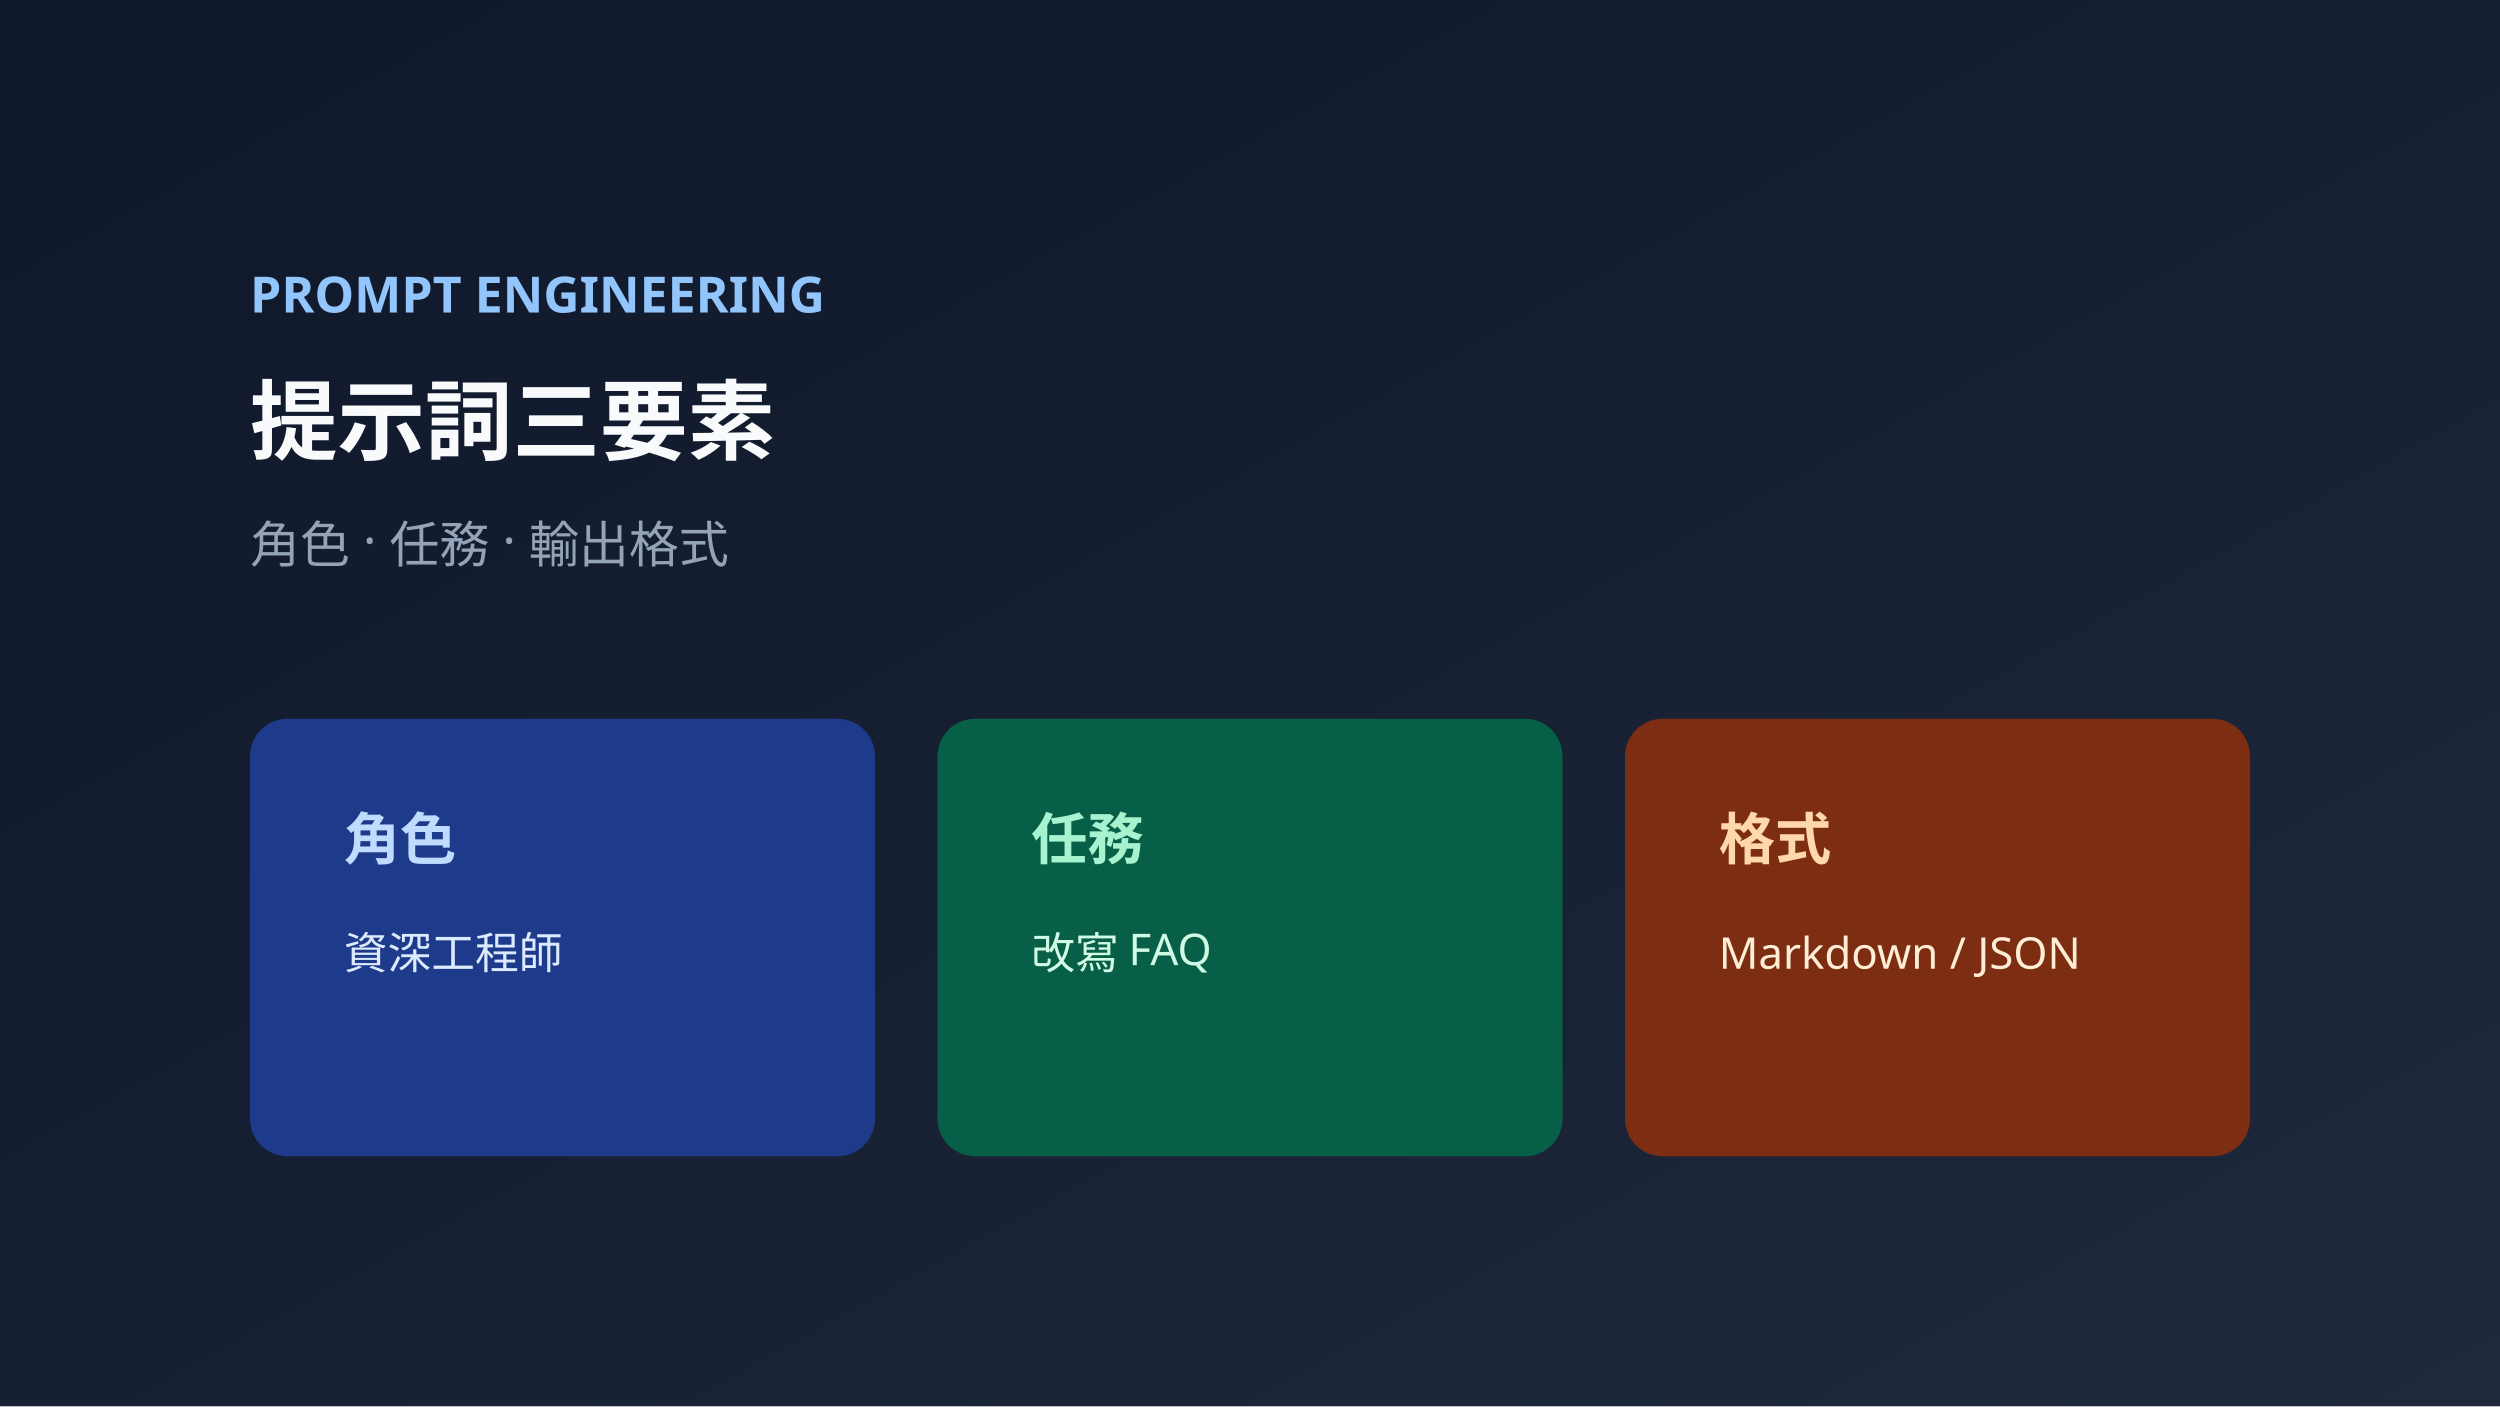
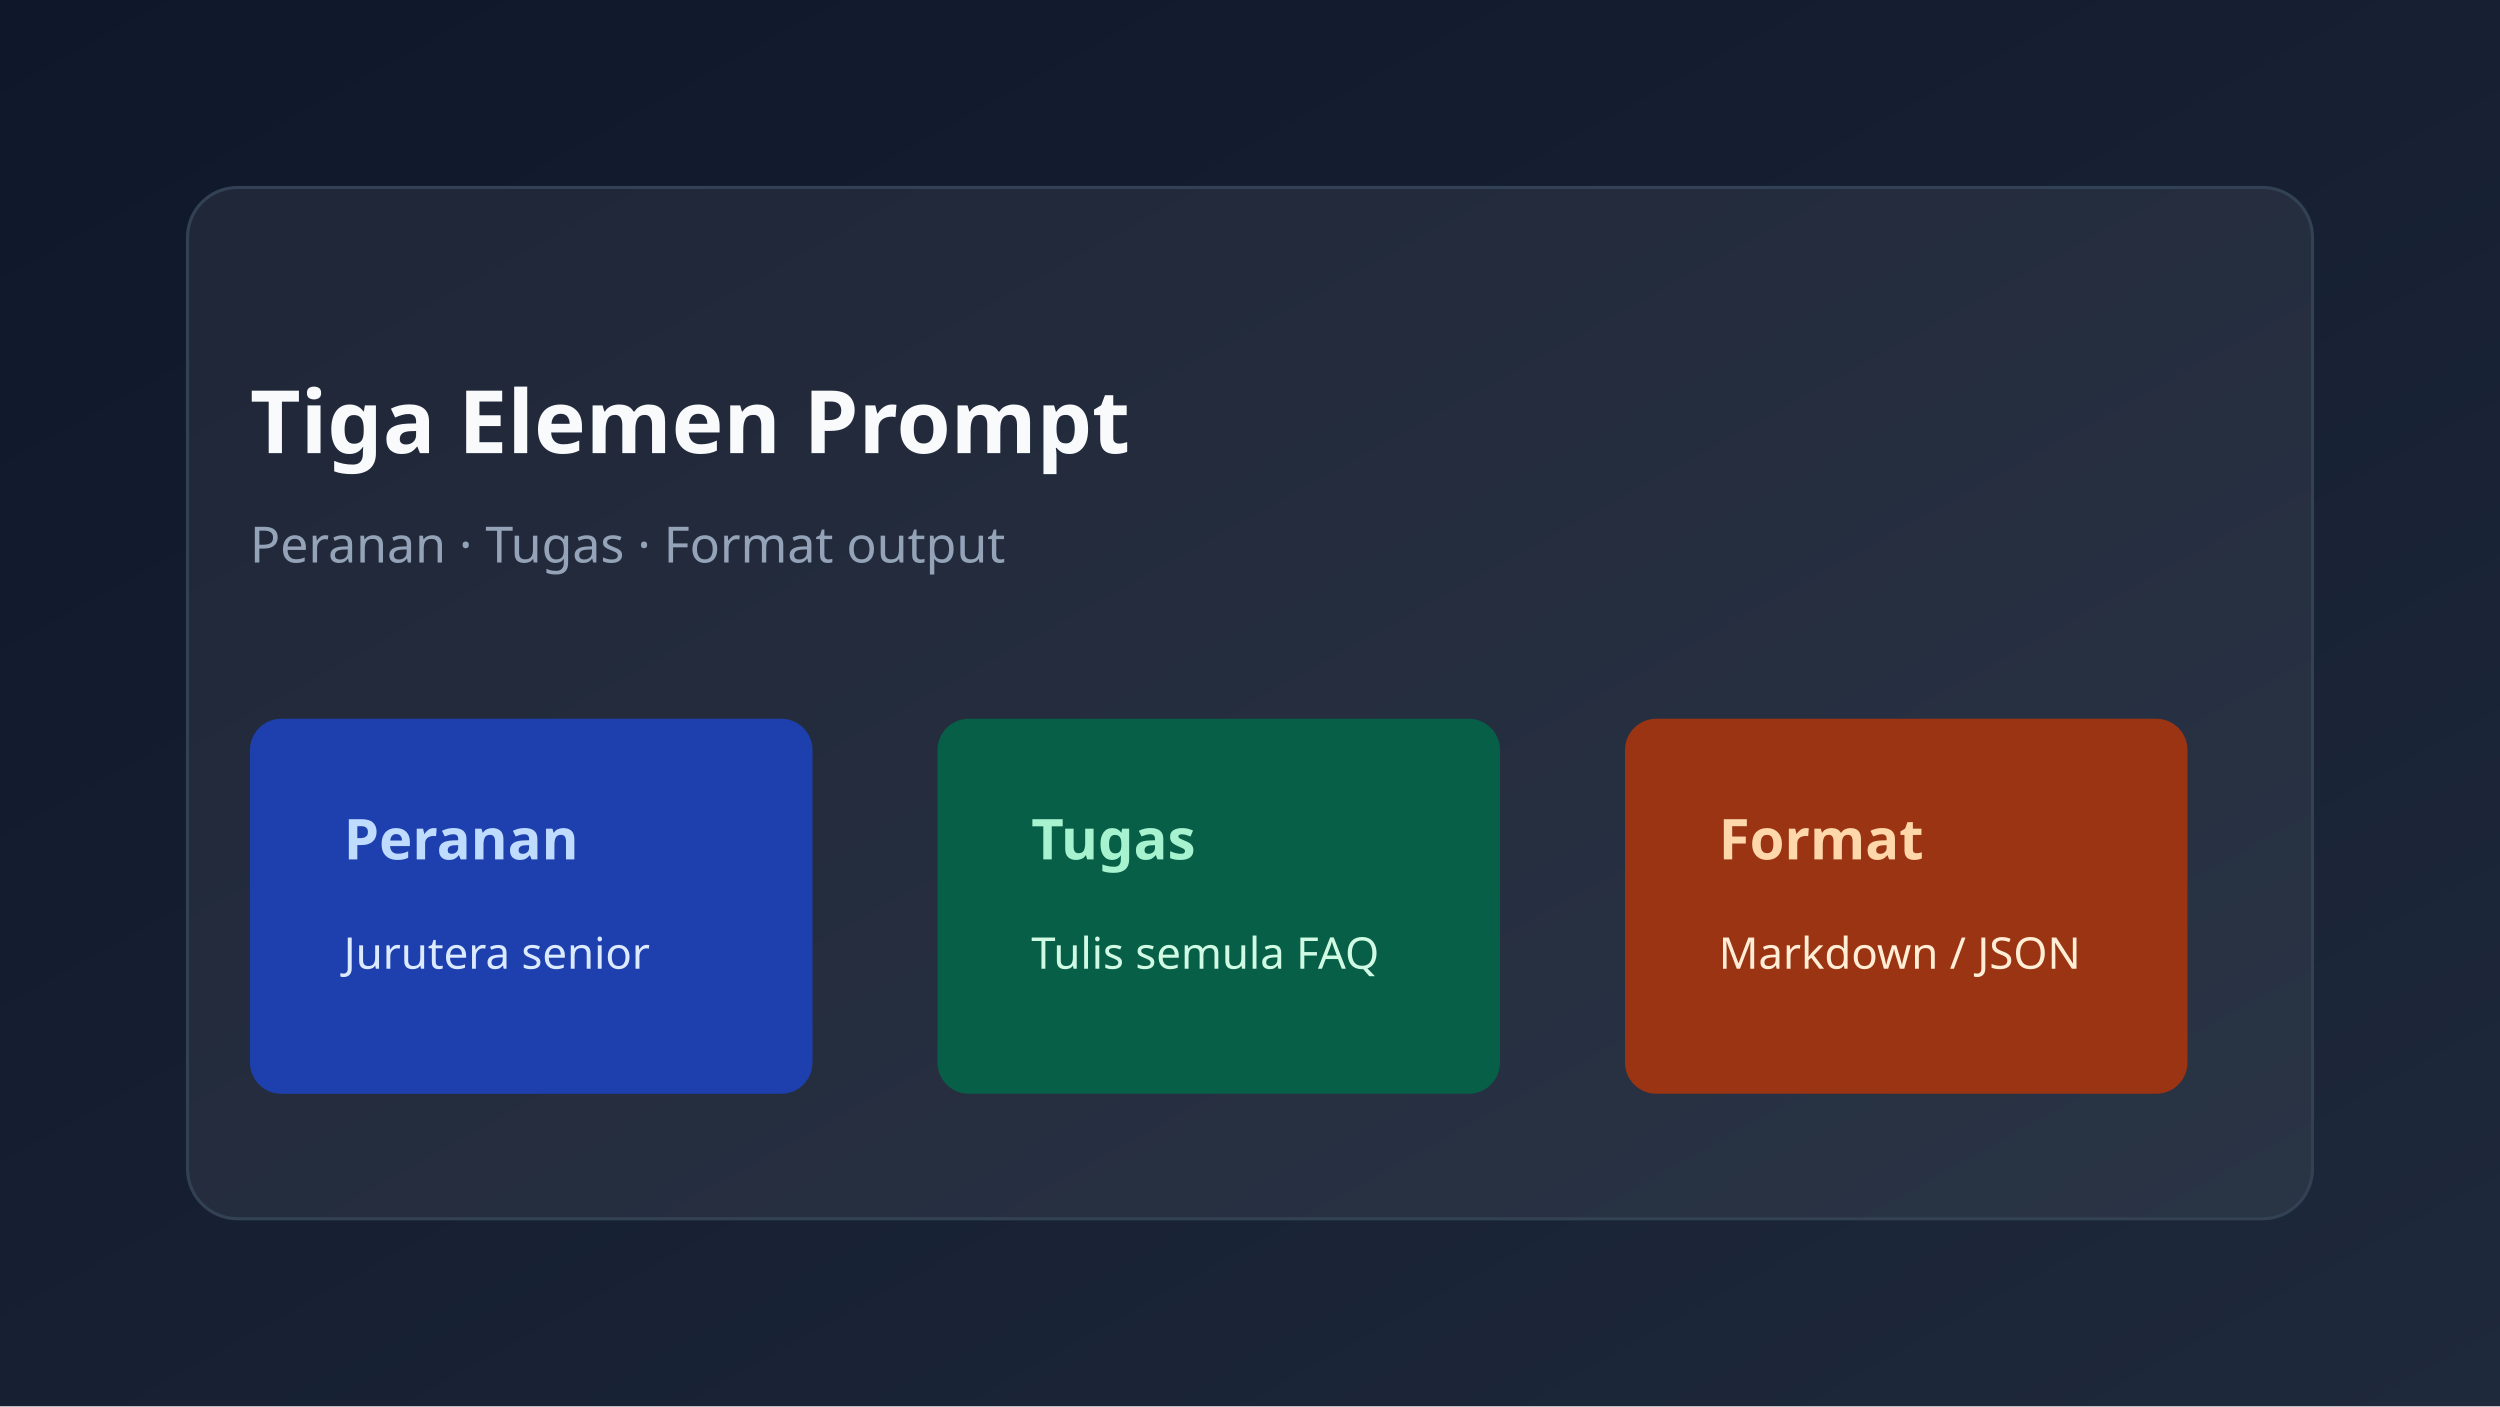
- <svg xmlns="http://www.w3.org/2000/svg" width="800" height="450" viewBox="0 0 800 450" role="img" aria-label="DeepSeek 提示詞三要素示意">
+ <svg xmlns="http://www.w3.org/2000/svg" width="800" height="450" viewBox="0 0 800 450" role="img" aria-label="Ilustrasi tiga elemen prompt DeepSeek">
  <defs>
    <linearGradient id="bg" x1="0%" y1="0%" x2="100%" y2="100%">
      <stop offset="0%" stop-color="#0f172a" />
      <stop offset="100%" stop-color="#1e293b" />
    </linearGradient>
  </defs>
  <rect width="800" height="450" fill="url(#bg)" />
-   <text x="80" y="100" fill="#93c5fd" font-family="Segoe UI, sans-serif" font-size="16" font-weight="600">PROMPT ENGINEERING</text>
-   <text x="80" y="145" fill="#f8fafc" font-family="Segoe UI, sans-serif" font-size="28" font-weight="700">提示詞三要素</text>
-   <text x="80" y="180" fill="#94a3b8" font-family="Segoe UI, sans-serif" font-size="16">角色 · 任務 · 輸出格式</text>
-   <rect x="80" y="230" width="200" height="140" rx="12" fill="#1e3a8a" />
-   <text x="110" y="275" fill="#bfdbfe" font-family="Segoe UI, sans-serif" font-size="18" font-weight="700">角色</text>
-   <text x="110" y="310" fill="#dbeafe" font-family="Segoe UI, sans-serif" font-size="14">資深工程師</text>
-   <rect x="300" y="230" width="200" height="140" rx="12" fill="#065f46" />
-   <text x="330" y="275" fill="#a7f3d0" font-family="Segoe UI, sans-serif" font-size="18" font-weight="700">任務</text>
-   <text x="330" y="310" fill="#d1fae5" font-family="Segoe UI, sans-serif" font-size="14">改寫 FAQ</text>
-   <rect x="520" y="230" width="200" height="140" rx="12" fill="#7c2d12" />
-   <text x="550" y="275" fill="#fed7aa" font-family="Segoe UI, sans-serif" font-size="18" font-weight="700">格式</text>
+   <rect x="60" y="60" width="680" height="330" rx="16" fill="#ffffff" fill-opacity="0.06" stroke="#334155" />
+   <text x="80" y="145" fill="#f8fafc" font-family="Segoe UI, sans-serif" font-size="28" font-weight="700">Tiga Elemen Prompt</text>
+   <text x="80" y="180" fill="#94a3b8" font-family="Segoe UI, sans-serif" font-size="16">Peranan · Tugas · Format output</text>
+   <rect x="80" y="230" width="180" height="120" rx="10" fill="#1e40af" />
+   <text x="110" y="275" fill="#bfdbfe" font-family="Segoe UI, sans-serif" font-size="18" font-weight="700">Peranan</text>
+   <text x="110" y="310" fill="#dbeafe" font-family="Segoe UI, sans-serif" font-size="14">Jurutera senior</text>
+   <rect x="300" y="230" width="180" height="120" rx="10" fill="#065f46" />
+   <text x="330" y="275" fill="#a7f3d0" font-family="Segoe UI, sans-serif" font-size="18" font-weight="700">Tugas</text>
+   <text x="330" y="310" fill="#d1fae5" font-family="Segoe UI, sans-serif" font-size="14">Tulis semula FAQ</text>
+   <rect x="520" y="230" width="180" height="120" rx="10" fill="#9a3412" />
+   <text x="550" y="275" fill="#fed7aa" font-family="Segoe UI, sans-serif" font-size="18" font-weight="700">Format</text>
  <text x="550" y="310" fill="#ffedd5" font-family="Segoe UI, sans-serif" font-size="14">Markdown / JSON</text>
</svg>
